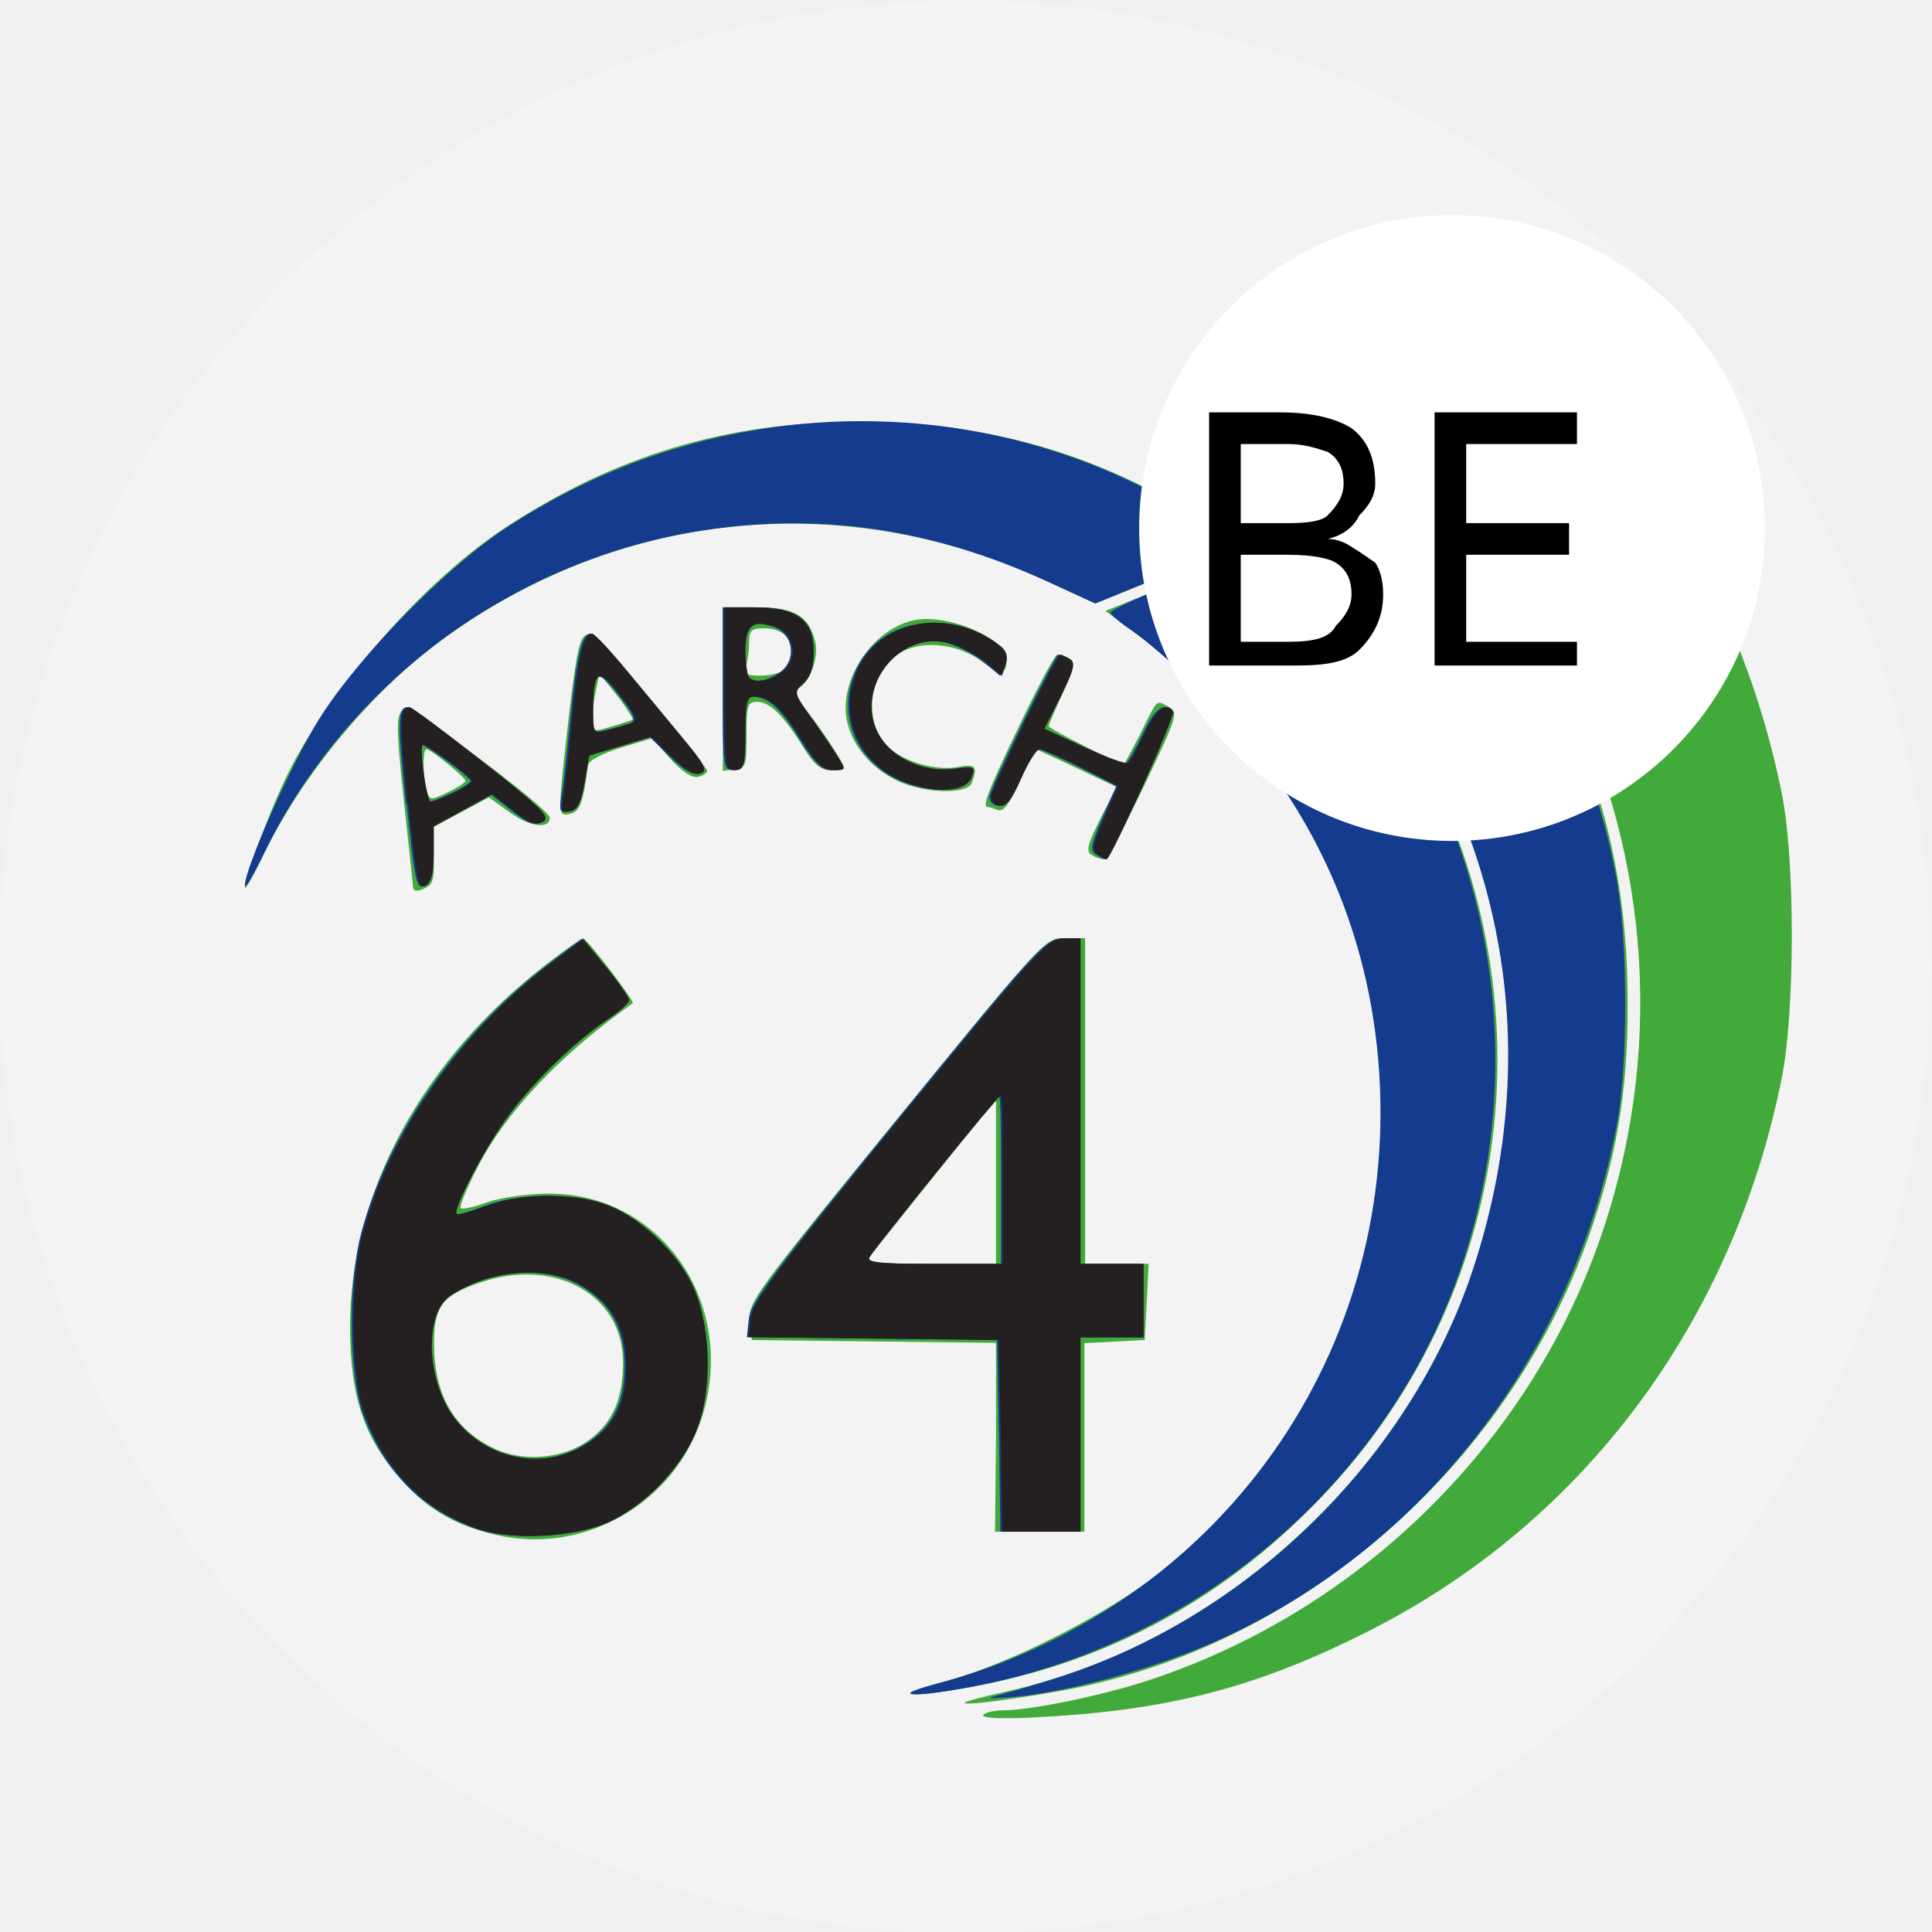
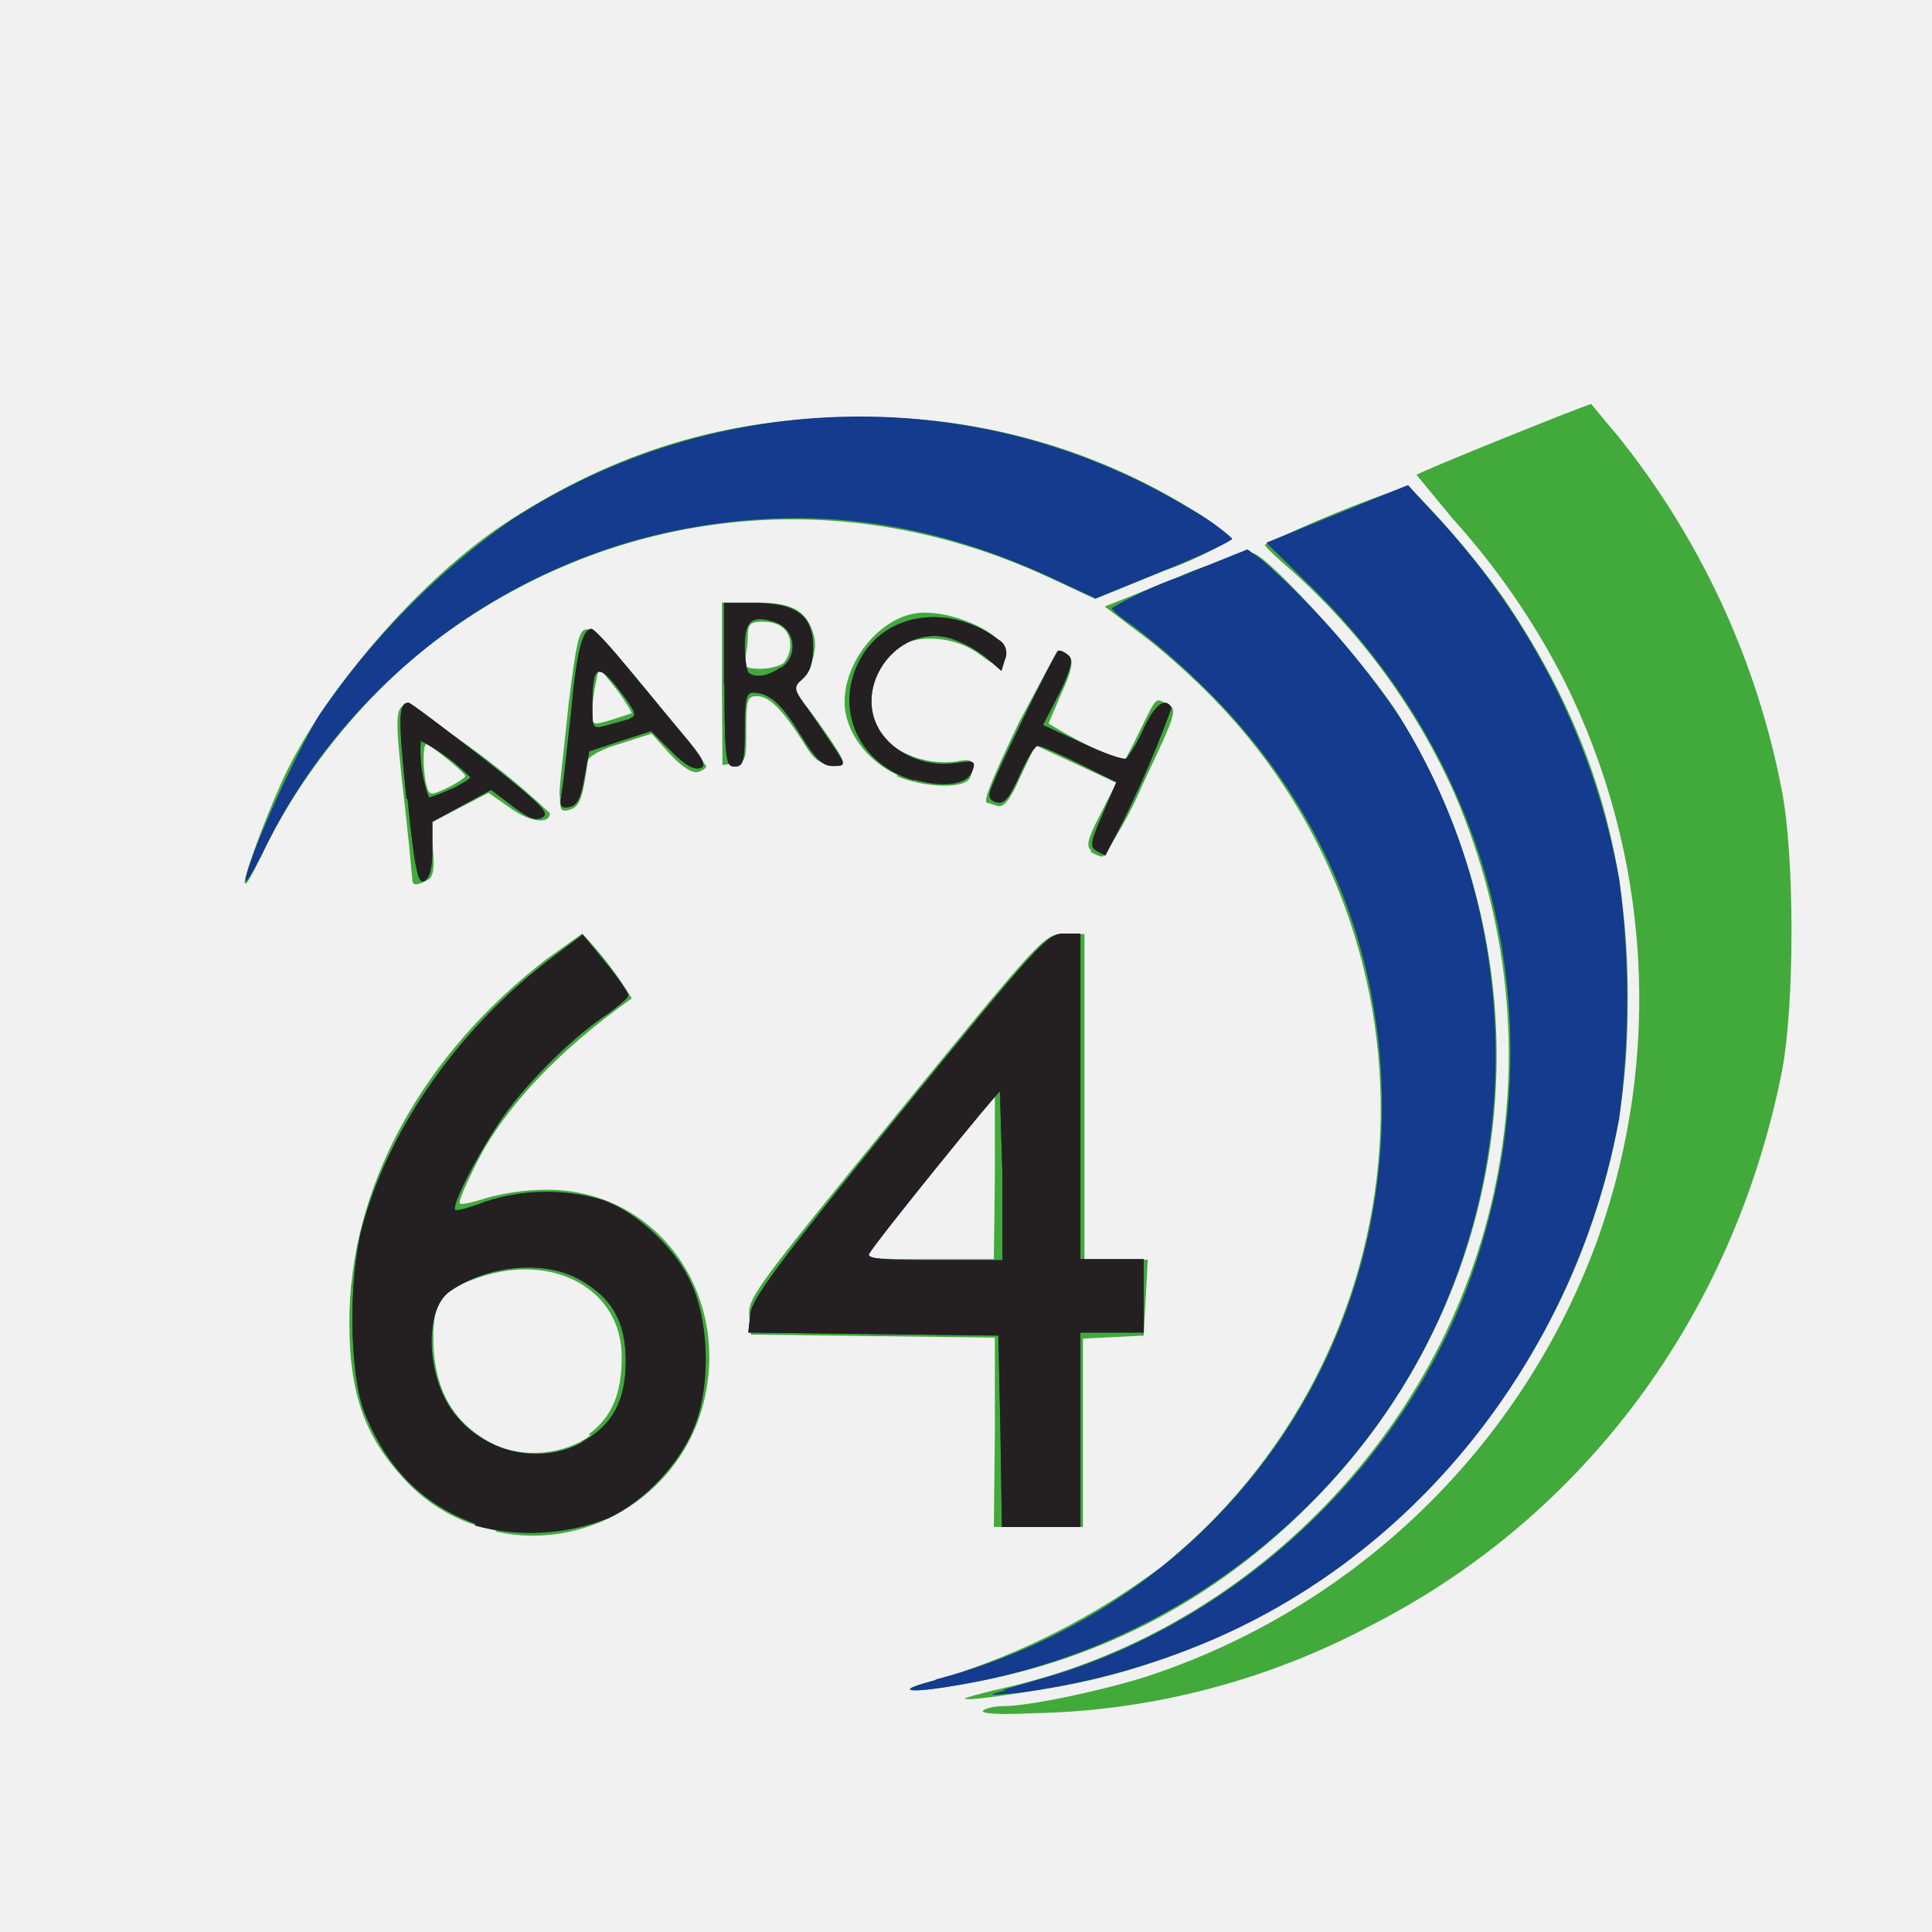
- <svg xmlns="http://www.w3.org/2000/svg" width="3.816mm" height="3.816mm" version="1.1" viewBox="0 0 3.816 3.816">
-   <g transform="translate(50.896 -72.33)">
-     <circle cx="102.05" cy="148.92" r="1.908" fill="#e6e6e6" opacity=".421" />
-     <path d="m102.2 150.16s-0.02-0.01-0.02-0.02c0 0-0.08-0.155-0.163-0.338l-0.156-0.328h0.07 0.07s0.07 0.138 0.157 0.302c0.09 0.181 0.155 0.302 0.157 0.31 0 0.03-0.01 0.05-0.04 0.06-0.02 0.01-0.05 0.01-0.07 0zm0.439-0.822c-0.06 0-0.09-0.01-0.123-0.03-0.01 0-0.02-0.01-0.02-0.02-0.01-0.02-0.02-0.07-0.02-0.118v-0.04h0.03s0.03 0.06 0.04 0.07c0.05 0.07 0.123 0.1 0.184 0.07 0.03-0.01 0.05-0.05 0.05-0.08 0-0.06-0.03-0.112-0.121-0.158-0.08-0.05-0.123-0.08-0.146-0.128-0.01-0.03-0.02-0.04-0.02-0.08 0-0.03 0-0.05 0.02-0.08 0.02-0.05 0.07-0.08 0.13-0.1h0.07c0.05 0 0.07 0 0.125 0.01 0.03 0 0.04 0 0.04 0.02s0.01 0.06 0.01 0.09c0 0.05 0 0.05-0.02 0.05-0.01 0-0.02 0-0.03-0.03-0.02-0.06-0.07-0.1-0.109-0.102-0.03 0-0.07 0-0.09 0.03-0.02 0.02-0.03 0.03-0.03 0.06-1e-3 0.02 0 0.03 0 0.04 0 0.02 0.03 0.04 0.05 0.06 0 0 0.04 0.02 0.06 0.04 0.06 0.03 0.09 0.05 0.113 0.08 0.04 0.05 0.06 0.101 0.06 0.161-0.01 0.09-0.08 0.157-0.187 0.174h-0.09zm-1.556-0.01c-0.02-0.03-0.07-0.09-0.195-0.249-0.172-0.213-0.178-0.22-0.198-0.241-0.01-0.02-0.02-0.02-0.02-0.01v0.358c0 0.05 0 0.07 0.02 0.08 0.01 0.01 0.03 0.02 0.07 0.03h0.02v0.02h-0.124c-0.136 0-0.127 0-0.127-0.02 0-0.01 0-0.02 0.02-0.02 0.03 0 0.05-0.02 0.06-0.03v-0.04-0.251-0.234c0-0.02-0.03-0.03-0.07-0.03h-0.02v-0.03h0.07 0.111 0.05c0 0.01 0.02 0.05 0.05 0.08 0.03 0.04 0.214 0.259 0.27 0.322l0.02 0.02v-0.115c0-0.15 0-0.222-0.02-0.245 0-0.01-0.03-0.02-0.05-0.03h-0.02s-0.01-0.01 0-0.02v-0.01h0.07 0.123 0.06v0.02h-0.02c-0.03 0-0.04 0.02-0.05 0.03-0.01 0.03-0.02 0.116-0.02 0.379v0.205s-0.03 0.02-0.04 0.02h-0.01v-0.01zm0.255 0c-0.08-0.01-0.137-0.06-0.16-0.142v-0.112c0.02-0.08 0.07-0.135 0.144-0.158 0.03 0 0.08-0.01 0.111 0 0.02 0 0.05 0.02 0.07 0.03 0.03 0.02 0.04 0.06 0.04 0.1v0.03h-0.116c-0.128 0-0.12 0-0.12 0.02 0 0.04 0.02 0.08 0.04 0.104 0.05 0.05 0.15 0.05 0.183 0 0-0.01 0.02-0.01 0.03 0v0.03c-0.02 0.03-0.06 0.07-0.09 0.08s-0.08 0.02-0.112 0.01zm0.07-0.293c0.01 0 0.02-0.01 0.02-0.02 0-0.02 0-0.04-0.03-0.05h-0.05c-0.03 0.02-0.06 0.06-0.04 0.08h0.101zm0.266 0.293c-0.02 0-0.04-0.01-0.05-0.02l-0.02-0.02c-0.01-0.03-0.01-0.04-0.01-0.175v-0.132h-0.03c-0.03 0-0.03 0-0.03-0.02l0.02-0.02c0.05-0.02 0.09-0.06 0.125-0.1 0.01-0.02 0.02-0.02 0.03-0.01v0.1h0.05 0.05v0.04h-0.05-0.05v0.08c0 0.1 0 0.15 0.01 0.168 0.02 0.04 0.05 0.05 0.09 0.03h0.02v0.01l-0.01 0.02-0.08 0.04h-0.08zm1.448 0h-0.122-0.09v-0.03h0.03c0.04 0 0.05-0.02 0.05-0.05v-0.478c0-0.03-0.01-0.05-0.05-0.05h-0.02v-0.03s0.06 0 0.176-0.01c0.163 0 0.247 0 0.323 0.03 0.09 0.03 0.155 0.09 0.187 0.183 0.01 0.03 0.02 0.06 0.02 0.108 0 0.116-0.05 0.212-0.138 0.271-0.05 0.03-0.103 0.05-0.178 0.06h-0.186zm0.163-0.05c0.09-0.02 0.154-0.09 0.175-0.212v-0.141c-0.02-0.13-0.102-0.201-0.238-0.213h-0.05c-0.02 0-0.03 0-0.03 0.02v0.466c0 0.04 0.02 0.05 0.04 0.07 0.02 0.01 0.07 0.02 0.109 0zm-1.408 0.04v-0.03h0.03c0.03 0 0.04-0.01 0.05-0.03v-0.248-0.254c0-0.02 0-0.03-0.02-0.04h-0.03-0.02v-0.03s0.06 0 0.165-0.01c0.19 0 0.267 0 0.317 0.05 0.03 0.03 0.05 0.08 0.04 0.123 0 0.05-0.04 0.09-0.1 0.105-0.03 0.01-0.03 0.01 0 0.02 0.07 0.02 0.116 0.06 0.127 0.127 0.01 0.06 0 0.118-0.05 0.158-0.03 0.03-0.07 0.05-0.134 0.06h-0.211-0.179zm0.341-0.05c0.03 0 0.05-0.02 0.06-0.06 0.01-0.02 0.02-0.05 0.01-0.09 0-0.06-0.02-0.1-0.07-0.119-0.03-0.01-0.05-0.02-0.09-0.02s-0.04 0-0.04 0.107c0 0.117 0 0.132 0.02 0.154 0.01 0.01 0.02 0.02 0.04 0.02h0.05zm-0.04-0.325c0.05-0.01 0.08-0.05 0.08-0.112 0-0.03 0-0.05-0.01-0.07 0-0.02-0.03-0.04-0.05-0.05-0.02 0-0.05-0.01-0.07-0.01-0.04 0-0.03 0-0.03 0.126v0.109h0.01 0.07zm1.462-0.127c-0.02 0-0.04-0.03-0.05-0.04 0-0.02-0.01-0.05 0-0.07 0-0.02 0.03-0.04 0.05-0.05 0.04-0.02 0.09 0 0.111 0.04 0.01 0.02 0.01 0.05 0 0.07-0.02 0.05-0.07 0.07-0.116 0.05zm0.06-0.01c0.03-0.01 0.05-0.04 0.05-0.07s-0.02-0.06-0.05-0.07-0.06 0-0.08 0.02c-0.06 0.06 0 0.149 0.08 0.121zm-0.06-0.07v-0.05h0.02c0.03 0 0.05 0.01 0.05 0.03 0 0 0 0.01-0.01 0.02l0.02 0.04-0.02-0.02c-0.01-0.02-0.01-0.02-0.02-0.02v0.04-0.05zm0.05-0.01v-0.03h-0.02-0.01v0.04h0.01 0.02zm-2.396-0.436c-0.15-0.317-0.204-0.435-0.204-0.442 0-0.02 0.02-0.03 0.04-0.02 0 0 0.127 0.233 0.436 0.831l0.03 0.07h-0.1zm0.359 0.148c-0.06 0-0.147-0.02-0.154-0.03 0 0-0.331-0.588-0.329-0.589 0 0 0.02 0 0.04 0.01 0.231 0.09 0.46 0.102 0.736 0.05 0.106-0.02 0.201-0.04 0.373-0.09 0.197-0.06 0.296-0.08 0.41-0.102 0.137-0.02 0.278-0.03 0.395 0 0.1 0.02 0.203 0.05 0.283 0.08h-0.03c-0.06-0.01-0.113-0.02-0.183-0.02s-0.106 0-0.178 0.01c-0.06 0.01-0.132 0.03-0.206 0.05-0.1 0.03-0.162 0.06-0.292 0.122-0.07 0.03-0.1 0.05-0.08 0.04 0.132-0.04 0.282-0.06 0.39-0.07h0.214c0.07 0.01 0.151 0.03 0.215 0.05 0.03 0.01 0.116 0.05 0.115 0.05h-0.03c-0.07-0.01-0.102-0.02-0.187-0.02h-0.118c-0.124 0.02-0.243 0.05-0.39 0.113-0.07 0.03-0.113 0.05-0.274 0.129-0.209 0.103-0.288 0.137-0.392 0.166-0.09 0.03-0.148 0.03-0.237 0.03h-0.08z" stroke-width=".003" />
-     <g transform="translate(608.84 195.67)">
-       <circle cx="-657.83" cy="-121.43" r="1.908" fill="#f9f9f9" opacity=".421" />
-       <g transform="matrix(.039208 0 0 .039208 -610.38 -123.58)" stroke-width=".265">
-         <path d="m-1209.3 92.523c0.1-0.134 0.55-0.243 1.03-0.243 1.35 0 4.93-0.735 7.22-1.483 10.57-3.447 19.13-11.773 22.79-22.148 3.26-9.23 2.64-19.317-1.71-28.038-1.42-2.834-3.53-5.883-5.67-8.205-1.05-1.134-1.87-2.105-1.81-2.158 0.18-0.181 8.75-3.621 8.8-3.537 0 0.046 0.6 0.739 1.27 1.539 4.03 4.843 6.99 11.204 8.32 17.869 0.67 3.318 0.66 10.952 0 14.278-2.45 12.28-9.96 22.371-20.72 27.841-5.73 2.918-10.25 4.081-17.09 4.406-1.53 0.073-2.52 0.024-2.43-0.121zm-0.94-0.619c0-0.055 0.91-0.303 2.03-0.551 5.63-1.254 10.89-4.116 15.27-8.317 9.98-9.559 12.87-23.955 7.38-36.692-1.76-4.09-4.97-8.477-8.25-11.285-0.72-0.617-1.32-1.186-1.33-1.266 0-0.165 6.65-2.898 7.07-2.898 0.47 0 3.72 3.72 5.21 5.953 4.2 6.32 6.06 12.474 6.03 19.976 0 4.338-0.57 7.628-1.95 11.559-4.16 11.771-14.71 20.836-26.7 22.931-2.69 0.472-4.76 0.727-4.76 0.589zm-0.92-1.094c3.19-0.856 8.2-3.408 10.84-5.527 13.59-10.897 14.88-31.131 2.8-43.628-1.1-1.14-2.82-2.677-3.81-3.416l-1.81-1.343 3.52-1.413c1.93-0.777 3.72-1.349 3.97-1.27 0.89 0.285 5.92 5.865 7.33 8.136 7.83 12.64 6.21 28.627-3.97 39.232-4.73 4.926-10.32 8.039-16.8 9.357-3.8 0.773-5.13 0.689-2.07-0.129zm-22.63-7.357c-2.01-0.458-3.4-1.24-4.68-2.63-1.98-2.148-2.72-4.281-2.72-7.858 0-6.789 3.64-13.464 9.96-18.324 0.9-0.69 1.7-1.255 1.77-1.255 0.19 0 2.63 3.189 2.51 3.274-3.62 2.559-6.37 5.456-7.79 8.207-0.56 1.089-0.96 2.042-0.88 2.117 0.1 0.076 0.67-0.055 1.31-0.289 0.65-0.234 2.03-0.434 3.06-0.444 5.69-0.053 9.55 5.454 7.82 11.164-1.34 4.382-5.91 7.051-10.36 6.039zm4.68-4.817c1.17-0.891 1.67-2.069 1.67-3.903 0-3.38-3.42-5.287-7.19-4.004-1.92 0.654-2.33 1.194-2.33 3.049 0 2.605 0.99 4.341 3.04 5.318 1.48 0.704 3.54 0.506 4.81-0.46zm20.46-0.11v-4.758l-12.3-0.142-0.1-0.978c-0.1-0.929 0.3-1.439 7.39-10.12 7.46-9.132 7.47-9.142 8.48-9.142h1.02v16.404h3.2l-0.1 1.918-0.1 1.918-3.04 0.158v9.499h-4.5zm0-12.846v-4.11l-0.75 0.869c-0.4 0.478-1.73 2.119-2.95 3.647-1.21 1.528-2.39 2.986-2.6 3.241-0.38 0.437-0.21 0.463 2.95 0.463h3.35zm-37.84-14.858c0-0.538 1.35-4.104 2.19-5.771 2.19-4.378 6.92-9.723 10.92-12.341 5.59-3.666 11.19-5.339 17.85-5.339 6.43 0 12.07 1.624 17.33 4.993 0.8 0.511 1.46 1.024 1.46 1.142s-1.56 0.844-3.45 1.615l-3.45 1.402-2.32-1.081c-10.11-4.695-21.19-3.732-30.21 2.624-3.8 2.681-7.48 7.076-9.5 11.35-0.45 0.946-0.82 1.578-0.82 1.405zm8.47-0.016c0-0.109-0.18-1.806-0.4-3.77-0.48-4.494-0.48-5.009 0-5.192 0.38-0.144 7.29 5.039 7.29 5.467 0 0.59-0.99 0.47-1.98-0.241l-1.09-0.781-1.47 0.788-1.46 0.788 0.12 1.334c0.1 0.961 0 1.399-0.24 1.567-0.45 0.287-0.76 0.304-0.76 0.042zm2.65-5.341c0-0.175-1.76-1.605-1.97-1.605-0.2 0-0.19 1.297 0 2.034 0.15 0.562 0.18 0.566 1.06 0.149 0.49-0.236 0.9-0.496 0.9-0.578zm31.53 3.72c-0.29-0.178-0.19-0.552 0.45-1.823l0.81-1.599-2.01-0.951c-1.1-0.523-2.03-0.951-2.07-0.951 0 0-0.39 0.723-0.79 1.607-0.52 1.163-0.83 1.565-1.11 1.455-0.22-0.083-0.45-0.151-0.51-0.151-0.29 0 0-0.772 1.59-4.092 0.94-1.969 1.8-3.579 1.92-3.576 0.12 0 0.38 0.108 0.58 0.234 0.3 0.189 0.24 0.506-0.33 1.748-0.38 0.835-0.69 1.561-0.69 1.614 0 0.141 3.74 2.005 3.83 1.907 0-0.046 0.4-0.738 0.8-1.538 0.89-1.796 0.77-1.685 1.41-1.345 0.51 0.275 0.47 0.427-1.23 3.984-0.98 2.034-1.89 3.7-2.04 3.7-0.14 0-0.42-0.099-0.61-0.222zm-26.75-2.769c0-0.459 0.22-2.501 0.46-4.537 0.37-3.032 0.52-3.717 0.89-3.786 0.29-0.056 1.37 1.037 3.24 3.298 1.54 1.86 2.8 3.466 2.8 3.568s-0.21 0.236-0.47 0.298c-0.29 0.071-0.8-0.266-1.39-0.917l-0.92-1.03-1.59 0.484c-0.92 0.282-1.6 0.646-1.63 0.871-0.25 1.892-0.4 2.322-0.89 2.449-0.44 0.116-0.52 0.01-0.5-0.698zm3.65-4.048c0-0.039-0.3-0.577-0.79-1.196l-0.9-1.125-0.16 0.782c-0.1 0.43-0.19 1.099-0.2 1.485 0 0.69 0 0.697 0.96 0.413 0.54-0.159 1.03-0.321 1.09-0.36zm13.38 3.112c-1.37-0.626-2.4-1.862-2.62-3.153-0.35-2.066 1.4-4.585 3.45-4.97 1.69-0.318 4.61 0.935 4.61 1.98 0 0.795-0.3 0.823-1.23 0.114-1.13-0.863-2.88-1.095-3.98-0.526-1.7 0.875-2.1 3.47-0.76 4.815 0.76 0.755 2.44 1.237 3.55 1.015 0.85-0.169 0.98-0.01 0.67 0.805-0.22 0.586-2.32 0.541-3.69-0.079zm-8.85-4.644v-4.119h1.72c1.88 0 2.61 0.424 2.93 1.718 0.21 0.801-0.3 2.148-0.88 2.372-0.35 0.134-0.31 0.272 0.24 0.879 0.66 0.727 2.08 2.841 2.08 3.095 0 0.076-0.3 0.138-0.66 0.138-0.49 0-0.84-0.29-1.36-1.125-1-1.619-1.7-2.315-2.33-2.316-0.5 0-0.55 0.156-0.55 1.654 0 1.514 0 1.661-0.59 1.739l-0.6 0.085zm3.12-0.997c0.18-0.175 0.32-0.568 0.32-0.873 0-0.763-0.49-1.191-1.38-1.191-0.64 0-0.74 0.103-0.74 0.772 0 0.425-0.1 0.961-0.16 1.191-0.12 0.331 0 0.419 0.74 0.419 0.5 0 1.05-0.143 1.22-0.318z" fill="#42aa3b" />
-         <path d="m-1208.3 91.458c0.58-0.154 1.83-0.526 2.77-0.828 9.62-3.062 17.75-11.046 20.89-20.516 4.13-12.4 1.02-25.2-8.34-34.328l-2.17-2.123 7.16-2.898 1.7 1.852c4.58 4.997 7.8 11.479 8.93 17.96 0.54 3.085 0.54 9.21 0 12.107-2.27 12.208-10.55 22.422-21.68 26.723-2.73 1.053-6.49 2.008-8.63 2.189-1.54 0.13-1.6 0.118-0.63-0.137zm-3.43-0.491c14.35-3.764 23.62-16.838 22.33-31.512-0.63-7.183-3.72-13.569-9.05-18.678-1.24-1.187-2.74-2.482-3.34-2.879-0.6-0.397-1.09-0.812-1.09-0.923s1.54-0.82 3.43-1.577l3.43-1.376 0.78 0.553c1.6 1.145 5.51 5.611 6.97 7.973 5.28 8.531 6.24 19.316 2.57 28.725-3.96 10.131-13.23 17.747-24.09 19.808-3.07 0.581-4.31 0.508-1.94-0.113zm-23.16-7.844c-2.67-0.97-4.49-2.792-5.6-5.621-0.77-1.953-0.83-6.676-0.13-9.299 1.37-5.07 5.01-10.233 9.67-13.706l1.42-1.064 1.16 1.414c0.63 0.778 1.15 1.525 1.15 1.661s-0.45 0.544-0.99 0.906c-1.63 1.081-3.67 3.036-4.99 4.782-1.2 1.58-2.93 4.854-2.7 5.087 0.1 0.062 0.73-0.122 1.49-0.41 1.68-0.639 4.24-0.684 5.94-0.106 1.61 0.551 3.49 2.238 4.35 3.916 1 1.946 1.15 5.232 0.34 7.378-0.69 1.849-2.5 3.796-4.36 4.69-1.71 0.826-5 1.007-6.75 0.371zm5.33-4.128c1.52-0.854 2.2-2.103 2.2-4.063 0-1.915-0.72-3.195-2.32-4.096-1.76-0.987-4.66-0.73-6.57 0.581-1.29 0.891-1.19 4.208 0.19 6.082 1.53 2.069 4.33 2.715 6.5 1.496zm21.06-0.539-0.1-4.829-12.6-0.142 0.1-0.945c0.1-0.793 1.28-2.406 7.49-10.038 6.95-8.519 7.47-9.093 8.27-9.104l0.86-0.012v16.404h3.18v3.704h-3.18v9.79h-3.95zm0.1-12.898c0-2.328 0-4.233-0.12-4.233-0.13 0-6.23 7.533-6.59 8.136-0.15 0.258 0.56 0.331 3.26 0.331h3.45zm-38.09-14.831c0-0.863 2.36-6.152 3.71-8.332 1.95-3.152 6.47-7.753 9.62-9.794 10.48-6.783 23.84-7.028 34.24-0.627 1.19 0.732 2.17 1.42 2.17 1.53 0 0.109-1.56 0.833-3.45 1.609l-3.45 1.41-2.31-1.061c-5.98-2.749-11.63-3.567-17.76-2.572-9.34 1.515-17.6 7.637-21.75 16.116-0.56 1.157-1.02 1.93-1.02 1.72zm8.11-4.123c-0.43-4.159-0.42-4.859 0.1-4.859 0.11 0 1.78 1.241 3.7 2.757 2.98 2.345 3.43 2.796 3.03 3.019-0.37 0.204-0.7 0.08-1.51-0.563l-1.04-0.826-1.48 0.808-1.48 0.809v1.38c0 0.974-0.12 1.448-0.42 1.613-0.36 0.203-0.47-0.328-0.86-4.138zm2.33-0.542c0.51-0.245 0.93-0.513 0.92-0.595 0-0.201-2.39-1.941-2.49-1.827-0.18 0.195 0.2 2.868 0.41 2.868 0.12 0 0.64-0.201 1.16-0.446zm32.44 3.111c-0.32-0.199-0.26-0.502 0.32-1.849l0.7-1.611-1.84-0.926c-1.01-0.509-1.96-0.926-2.11-0.926s-0.57 0.664-0.93 1.476c-0.49 1.111-0.77 1.45-1.12 1.373-0.26-0.056-0.43-0.274-0.39-0.483 0.14-0.623 3.3-7.128 3.47-7.124 0.1 0 0.32 0.105 0.51 0.228 0.28 0.178 0.18 0.561-0.47 1.861l-0.83 1.637 2 0.925c1.1 0.509 2.09 0.868 2.21 0.799 0.11-0.069 0.48-0.729 0.83-1.466 0.59-1.254 1.11-1.652 1.44-1.107 0.13 0.197-3.14 7.447-3.35 7.436 0 0-0.24-0.111-0.44-0.241zm-26.93-2.97c0.1-0.487 0.29-2.255 0.45-3.929 0.29-3.021 0.58-4.233 1-4.233 0.12 0 0.88 0.804 1.69 1.786 0.8 0.982 2.09 2.53 2.85 3.439 1.14 1.361 1.3 1.683 0.94 1.821-0.29 0.113-0.77-0.163-1.46-0.838l-1.03-1.006-1.57 0.474-1.56 0.474-0.23 1.354c-0.18 1.008-0.36 1.378-0.73 1.449-0.43 0.082-0.48-0.027-0.35-0.791zm3.41-3.637c0.38-0.137 0.31-0.338-0.52-1.41-1.1-1.428-1.37-1.297-1.38 0.661 0 1.244 0 1.259 0.72 1.085 0.4-0.097 0.93-0.248 1.18-0.336zm14.25 3.108c-2.76-0.809-4-3.599-2.7-6.05 1.26-2.376 4.6-2.849 7.02-0.996 0.35 0.268 0.44 0.549 0.31 0.961l-0.19 0.582-0.78-0.661c-0.43-0.364-1.23-0.795-1.78-0.959-2.82-0.845-5.23 2.763-3.34 5.008 0.81 0.965 2.21 1.47 3.57 1.287 0.95-0.126 1-0.098 0.81 0.432-0.25 0.661-1.46 0.826-2.92 0.395zm-9.54-4.855v-4.101h1.55c2.11 0 2.95 0.634 2.95 2.227 0 0.781-0.16 1.273-0.51 1.593-0.5 0.454-0.5 0.484 0.36 1.695 0.48 0.678 1.08 1.56 1.33 1.96 0.46 0.723 0.46 0.728-0.19 0.728-0.51 0-0.86-0.339-1.63-1.587-0.97-1.572-1.59-2.118-2.39-2.118-0.33 0-0.41 0.348-0.41 1.852 0 1.676-0.1 1.852-0.53 1.852-0.51 0-0.53-0.176-0.53-4.101zm2.87-0.819c0.88-0.618 0.71-1.962-0.3-2.294-1.15-0.383-1.51-0.097-1.51 1.209 0 0.635 0.1 1.234 0.18 1.331 0.3 0.301 1 0.195 1.63-0.246z" fill="#143b8e" />
-         <path d="m-1234.8 83.122c-2.67-0.97-4.49-2.792-5.6-5.621-0.77-1.953-0.83-6.676-0.13-9.299 1.37-5.07 5.01-10.233 9.67-13.706l1.42-1.064 1.16 1.414c0.63 0.778 1.15 1.525 1.15 1.661s-0.45 0.544-0.99 0.906c-1.63 1.081-3.67 3.036-4.99 4.782-1.2 1.58-2.93 4.854-2.7 5.087 0.1 0.062 0.73-0.122 1.49-0.41 1.68-0.639 4.24-0.684 5.94-0.106 1.61 0.551 3.49 2.238 4.35 3.916 1 1.946 1.15 5.232 0.34 7.378-0.69 1.849-2.5 3.796-4.36 4.69-1.71 0.826-5 1.007-6.75 0.371zm5.33-4.128c1.52-0.854 2.2-2.103 2.2-4.063 0-1.915-0.72-3.195-2.32-4.096-1.76-0.987-4.66-0.73-6.57 0.581-1.29 0.891-1.19 4.208 0.19 6.082 1.53 2.069 4.33 2.715 6.5 1.496zm21.06-0.539-0.1-4.829-12.6-0.142 0.1-0.945c0.1-0.793 1.28-2.406 7.49-10.038 6.95-8.519 7.47-9.093 8.27-9.104l0.86-0.012v16.404h3.18v3.704h-3.18v9.79h-3.95zm0.1-12.898c0-2.328 0-4.233-0.12-4.233-0.13 0-6.23 7.533-6.59 8.136-0.15 0.258 0.56 0.331 3.26 0.331h3.45zm-29.98-18.954c-0.43-4.159-0.42-4.859 0.1-4.859 0.11 0 1.78 1.241 3.7 2.757 2.98 2.345 3.43 2.796 3.03 3.019-0.37 0.204-0.7 0.08-1.51-0.563l-1.04-0.826-1.48 0.808-1.48 0.809v1.38c0 0.974-0.12 1.448-0.42 1.613-0.36 0.203-0.47-0.328-0.86-4.138zm2.33-0.542c0.51-0.245 0.93-0.513 0.92-0.595 0-0.201-2.39-1.941-2.49-1.827-0.18 0.195 0.2 2.868 0.41 2.868 0.12 0 0.64-0.201 1.16-0.446zm32.44 3.111c-0.32-0.199-0.26-0.502 0.32-1.849l0.7-1.611-1.84-0.926c-1.01-0.509-1.96-0.926-2.11-0.926s-0.57 0.664-0.93 1.476c-0.49 1.111-0.77 1.45-1.12 1.373-0.26-0.056-0.43-0.274-0.39-0.483 0.14-0.623 3.3-7.128 3.47-7.124 0.1 0 0.32 0.105 0.51 0.228 0.28 0.178 0.18 0.561-0.47 1.861l-0.83 1.637 2 0.925c1.1 0.509 2.09 0.868 2.21 0.799 0.11-0.069 0.48-0.729 0.83-1.466 0.59-1.254 1.11-1.652 1.44-1.107 0.13 0.197-3.14 7.447-3.35 7.436 0 0-0.24-0.111-0.44-0.241zm-26.93-2.97c0.1-0.487 0.29-2.255 0.45-3.929 0.29-3.021 0.58-4.233 1-4.233 0.12 0 0.88 0.804 1.69 1.786 0.8 0.982 2.09 2.53 2.85 3.439 1.14 1.361 1.3 1.683 0.94 1.821-0.29 0.113-0.77-0.163-1.46-0.838l-1.03-1.006-1.57 0.474-1.56 0.474-0.23 1.354c-0.18 1.008-0.36 1.378-0.73 1.449-0.43 0.082-0.48-0.027-0.35-0.791zm3.41-3.637c0.38-0.137 0.31-0.338-0.52-1.41-1.1-1.428-1.37-1.297-1.38 0.661 0 1.244 0 1.259 0.72 1.085 0.4-0.097 0.93-0.248 1.18-0.336zm14.25 3.108c-2.76-0.809-4-3.599-2.7-6.05 1.26-2.376 4.6-2.849 7.02-0.996 0.35 0.268 0.44 0.549 0.31 0.961l-0.19 0.582-0.78-0.661c-0.43-0.364-1.23-0.795-1.78-0.959-2.82-0.845-5.23 2.763-3.34 5.008 0.81 0.965 2.21 1.47 3.57 1.287 0.95-0.126 1-0.098 0.81 0.432-0.25 0.661-1.46 0.826-2.92 0.395zm-9.54-4.855v-4.101h1.55c2.11 0 2.95 0.634 2.95 2.227 0 0.781-0.16 1.273-0.51 1.593-0.5 0.454-0.5 0.484 0.36 1.695 0.48 0.678 1.08 1.56 1.33 1.96 0.46 0.723 0.46 0.728-0.19 0.728-0.51 0-0.86-0.339-1.63-1.587-0.97-1.572-1.59-2.118-2.39-2.118-0.33 0-0.41 0.348-0.41 1.852 0 1.676-0.1 1.852-0.53 1.852-0.51 0-0.53-0.176-0.53-4.101zm2.87-0.819c0.88-0.618 0.71-1.962-0.3-2.294-1.15-0.383-1.51-0.097-1.51 1.209 0 0.635 0.1 1.234 0.18 1.331 0.3 0.301 1 0.195 1.63-0.246z" fill="#242021" />
-       </g>
-     </g>
-     <circle cx="-48.028" cy="73.373" r=".618" fill="#fff" stop-color="#000000" stroke-linecap="round" style="paint-order:markers fill stroke" />
-     <text x="-48.571" y="73.645" fill="#000000" font-family="'A-OTF Shin Go Pro'" font-size=".687px" letter-spacing="0px" stroke-width=".026" word-spacing="0px" style="line-height:1.25;text-decoration-color:#000000;text-decoration-line:none" xml:space="preserve">
-       <tspan x="-48.571" y="73.645" stroke-width=".026">BE</tspan>
-     </text>
-   </g>
+ <svg xmlns="http://www.w3.org/2000/svg" viewBox="0 0 3.816 3.816" height="14.423" width="14.423">
+   <circle cx="1.908" cy="1.908" r="1.908" opacity=".12" fill="#f9f9f9" />
+   <path d="M1.94 3.38c.004-.005.022-.01.04-.01.053 0 .193-.03.283-.058a1.42 1.42 0 0 0 .894-.868 1.41 1.41 0 0 0-.067-1.099 1.48 1.48 0 0 0-.222-.322l-.07-.085c.007-.007.343-.142.345-.14s.024.03.05.06a1.6 1.6 0 0 1 .326.701c.026.13.026.43 0 .56-.096.48-.39.877-.812 1.092a1.48 1.48 0 0 1-.67.173c-.06.003-.1.001-.095-.005zm-.037-.024c0-.002.036-.012.08-.022.22-.05.427-.16.6-.326.39-.375.505-.94.29-1.44a1.3 1.3 0 0 0-.323-.442c-.028-.024-.052-.047-.052-.05a2.45 2.45 0 0 1 .277-.114c.018 0 .146.146.204.233.165.248.238.49.236.783 0 .17-.022.3-.076.453-.163.462-.577.817-1.047.9-.105.018-.187.03-.187.023zm-.036-.043a1.42 1.42 0 0 0 .425-.217 1.16 1.16 0 0 0 .11-1.711c-.043-.045-.11-.105-.15-.134l-.07-.053.138-.055a.67.67 0 0 1 .156-.05c.035.01.232.23.287.32.307.496.243 1.122-.156 1.538-.185.193-.405.315-.66.367-.15.03-.2.027-.08-.005zM.98 3.023a.33.33 0 0 1-.183-.103C.72 2.836.69 2.752.69 2.612c0-.266.143-.528.39-.718l.07-.05a.75.75 0 0 1 .098.128c-.142.1-.25.214-.305.322-.022.043-.038.08-.035.083s.026-.002.05-.01a.45.45 0 0 1 .12-.017c.223-.002.374.214.307.438-.053.172-.232.276-.406.237zm.183-.19c.046-.035.065-.08.065-.153 0-.133-.134-.207-.282-.157-.075.026-.09.047-.09.12 0 .102.04.17.12.21.058.028.14.02.19-.018zm.802-.004v-.187l-.482-.006L1.48 2.6c-.004-.036.012-.056.29-.397.292-.358.293-.358.332-.358h.04v.643h.125l-.008.15-.12.006v.372h-.176zm0-.504v-.16l-.03.034-.116.143-.102.127c-.015.017-.008.018.116.018h.13zM.483 1.744c0-.02.053-.16.086-.226.086-.172.27-.38.428-.484.22-.144.44-.21.7-.21a1.22 1.22 0 0 1 .679.196c.03.02.057.04.057.045a.77.77 0 0 1-.135.063l-.135.055-.09-.042c-.396-.184-.83-.146-1.184.103-.15.105-.293.277-.372.445-.018.037-.032.062-.032.055zm.332-.001A7.05 7.05 0 0 0 .8 1.595C.78 1.42.78 1.4.8 1.392a1.59 1.59 0 0 1 .286.214c0 .023-.04.018-.078-.01l-.043-.03-.058.03-.057.03.005.052c.004.038 0 .055-.01.06-.018.01-.03.012-.03.002zm.104-.21c0-.007-.07-.063-.077-.063s-.007.05 0 .08c.006.022.007.022.042.006.02-.01.035-.02.035-.023zm1.236.146c-.01-.007-.007-.022.018-.07l.032-.063-.08-.037-.08-.037-.03.063c-.02.046-.033.06-.044.057s-.018-.006-.02-.006c-.01 0 0-.03.062-.16l.075-.14c.005 0 .015.004.023.01s.01.02-.013.07l-.027.063a.94.94 0 0 0 .15.075c0-.002.016-.03.03-.06.035-.07.03-.066.055-.053.02.01.018.017-.048.156a.78.78 0 0 1-.08.145c-.005 0-.016-.004-.024-.01zm-1.05-.11c0-.018.01-.098.018-.178.015-.12.02-.146.035-.148s.054.04.127.13l.11.14c0 .004-.008.01-.018.012s-.03-.01-.054-.036l-.036-.04-.062.02c-.036.01-.063.025-.064.034-.01.074-.016.09-.035.096s-.02 0-.02-.027zm.143-.16c0-.002-.012-.023-.03-.047l-.035-.044-.006.03c-.004.017-.007.043-.008.058 0 .027 0 .027.038.016l.043-.014zm.525.122c-.054-.025-.094-.073-.103-.124-.014-.08.055-.18.135-.195.066-.012.18.037.18.078 0 .03-.012.032-.048.004-.044-.034-.113-.043-.156-.02-.067.034-.082.136-.03.19a.18.18 0 0 0 .139.04c.033-.007.038 0 .026.032-.01.023-.09.02-.145-.003zm-.347-.182V1.19h.067c.074 0 .102.017.115.067.008.03-.012.084-.035.093-.014.005-.012.01.01.034s.082.11.082.12c0 .003-.012.005-.026.005-.02 0-.033-.01-.053-.044-.04-.063-.067-.09-.09-.09-.02 0-.022.006-.022.065s0 .065-.023.068l-.024.003zm.122-.04c.007-.007.013-.022.013-.034 0-.03-.02-.047-.054-.047-.025 0-.03.004-.03.03 0 .017-.004.038-.006.047s0 .016.03.016c.02 0 .04-.006.048-.012z" fill="#42aa3b" />
+   <path d="M1.983 3.337l.11-.032c.377-.12.696-.433.82-.804.162-.486.04-.988-.327-1.346l-.085-.083.28-.114.067.073a1.43 1.43 0 0 1 .35.704 1.78 1.78 0 0 1 0 .475c-.09.48-.414.88-.85 1.048a1.48 1.48 0 0 1-.338.086c-.06.005-.063.005-.025-.005zm-.134-.02c.563-.148.926-.66.876-1.236C2.7 1.8 2.578 1.55 2.37 1.35a1.37 1.37 0 0 0-.131-.113c-.024-.016-.043-.032-.043-.036a.78.78 0 0 1 .134-.062l.134-.054.03.022a1.62 1.62 0 0 1 .273.313c.207.334.245.757.1 1.126-.155.397-.52.696-.945.777-.12.023-.17.02-.076-.004zM.94 3.01C.835 2.972.764 2.9.72 2.79.69 2.713.688 2.528.715 2.425c.054-.2.196-.4.38-.537l.056-.042.045.055c.025.03.045.06.045.065s-.018.02-.04.036c-.064.042-.144.12-.196.188-.047.062-.115.19-.106.2.004.002.03-.005.058-.016a.39.39 0 0 1 .233-.004c.063.022.137.088.17.154.04.076.045.205.013.29-.027.073-.098.15-.17.184a.42.42 0 0 1-.265.015zm.21-.162c.06-.033.086-.082.086-.16s-.028-.125-.09-.16c-.07-.04-.183-.03-.258.023-.05.035-.047.165.007.238.06.08.17.106.255.06zm.826-.02l-.004-.19-.494-.006.004-.037c.004-.03.05-.094.294-.394.272-.334.293-.357.324-.357h.034v.643h.125v.145h-.125v.384h-.155zm.004-.506l-.005-.166c-.005 0-.244.295-.258.32-.006.01.022.013.128.013h.135zM.485 1.74c0-.034.093-.24.145-.327a1.52 1.52 0 0 1 .377-.384 1.26 1.26 0 0 1 1.342-.025.45.45 0 0 1 .085.06c0 .004-.06.033-.135.063l-.135.055-.09-.042c-.234-.108-.456-.14-.696-.1-.366.06-.69.3-.853.632-.022.045-.04.076-.04.067zm.318-.162c-.017-.163-.016-.19.004-.19.004 0 .07.05.145.108.117.092.134.11.12.118s-.027.003-.06-.022L.97 1.56l-.116.063v.054c0 .038-.005.057-.016.063S.82 1.728.805 1.578zm.09-.02c.02-.01.036-.02.036-.023a.4.4 0 0 0-.098-.072.27.27 0 0 0 .016.112c.005 0 .025-.008.045-.017zm1.272.122c-.013-.008-.01-.02.013-.072l.027-.063-.072-.036c-.04-.02-.077-.036-.083-.036s-.022.026-.036.058c-.02.044-.03.057-.044.054s-.017-.01-.015-.02c.005-.024.13-.28.136-.28s.013.004.02.01.007.022-.018.073l-.033.064.078.036c.043.02.082.034.087.03a.28.28 0 0 0 .033-.057c.023-.05.044-.065.056-.043a2.2 2.2 0 0 1-.131.292zM1.11 1.562c.004-.02.01-.088.018-.154.01-.118.023-.166.04-.166.005 0 .035.032.066.07l.112.135c.045.053.05.066.037.07s-.03-.006-.057-.033l-.04-.04-.062.02-.06.02-.01.053c-.007.04-.014.054-.03.057s-.02-.001-.014-.03zm.134-.143c.015-.005.012-.013-.02-.055-.043-.056-.054-.05-.054.026 0 .05 0 .05.028.043l.046-.013zm.56.122c-.108-.032-.157-.14-.106-.237s.18-.112.275-.04a.03.03 0 0 1 .012.038l-.007.023-.03-.026a.23.23 0 0 0-.07-.038c-.11-.033-.205.108-.13.196.032.038.087.058.14.05.037-.005.04-.004.032.017-.01.026-.057.032-.114.016zm-.374-.19v-.16h.06c.083 0 .116.025.116.087 0 .03-.006.05-.02.062-.02.018-.02.02.014.066l.052.077c.018.028.018.03-.007.03-.02 0-.034-.013-.064-.062-.038-.062-.062-.083-.094-.083-.013 0-.016.014-.016.073 0 .066-.004.073-.02.073s-.02-.007-.02-.16zm.113-.032c.035-.024.028-.077-.012-.09-.045-.015-.06-.004-.06.047 0 .025.004.048.007.052.012.012.04.008.064-.01z" fill="#143b8e" />
+   <path d="M.94 3.01C.835 2.972.764 2.9.72 2.79.69 2.713.688 2.528.715 2.425c.054-.2.196-.4.38-.537l.056-.042.045.055c.025.03.045.06.045.065s-.018.02-.04.036c-.064.042-.144.12-.196.188-.047.062-.115.19-.106.2.004.002.03-.005.058-.016a.39.39 0 0 1 .233-.004c.063.022.137.088.17.154.04.076.045.205.013.29-.027.073-.098.15-.17.184a.42.42 0 0 1-.265.015zm.21-.162c.06-.033.086-.082.086-.16s-.028-.125-.09-.16c-.07-.04-.183-.03-.258.023-.05.035-.047.165.007.238.06.08.17.106.255.06zm.826-.02l-.004-.19-.494-.006.004-.037c.004-.03.05-.094.294-.394.272-.334.293-.357.324-.357h.034v.643h.125v.145h-.125v.384h-.155zm.004-.506l-.005-.166c-.005 0-.244.295-.258.32-.006.01.022.013.128.013h.135zM.803 1.578c-.017-.163-.016-.19.004-.19.004 0 .07.05.145.108.117.092.134.11.12.118s-.027.003-.06-.022L.97 1.56l-.116.063v.054c0 .038-.005.057-.016.063S.82 1.728.805 1.578zm.09-.02c.02-.01.036-.02.036-.023a.4.4 0 0 0-.098-.072.27.27 0 0 0 .016.112c.005 0 .025-.008.045-.017zm1.272.122c-.013-.008-.01-.02.013-.072l.027-.063-.072-.036c-.04-.02-.077-.036-.083-.036s-.022.026-.036.058c-.02.044-.03.057-.044.054s-.017-.01-.015-.02c.005-.024.13-.28.136-.28s.013.004.02.01.007.022-.018.073l-.033.064.078.036c.043.02.082.034.087.03a.28.28 0 0 0 .033-.057c.023-.05.044-.065.056-.043a2.2 2.2 0 0 1-.131.292zM1.11 1.562c.004-.02.01-.088.018-.154.01-.118.023-.166.04-.166.005 0 .035.032.066.07l.112.135c.045.053.05.066.037.07s-.03-.006-.057-.033l-.04-.04-.062.02-.06.02-.01.053c-.007.04-.014.054-.03.057s-.02-.001-.014-.03zm.134-.143c.015-.005.012-.013-.02-.055-.043-.056-.054-.05-.054.026 0 .05 0 .05.028.043l.046-.013zm.56.122c-.108-.032-.157-.14-.106-.237s.18-.112.275-.04a.03.03 0 0 1 .012.038l-.007.023-.03-.026a.23.23 0 0 0-.07-.038c-.11-.033-.205.108-.13.196.032.038.087.058.14.05.037-.005.04-.004.032.017-.01.026-.057.032-.114.016zm-.374-.19v-.16h.06c.083 0 .116.025.116.087 0 .03-.006.05-.02.062-.02.018-.02.02.014.066l.052.077c.018.028.018.03-.007.03-.02 0-.034-.013-.064-.062-.038-.062-.062-.083-.094-.083-.013 0-.016.014-.016.073 0 .066-.004.073-.02.073s-.02-.007-.02-.16zm.113-.032c.035-.024.028-.077-.012-.09-.045-.015-.06-.004-.06.047 0 .025.004.048.007.052.012.012.04.008.064-.01z" fill="#242021" />
</svg>
